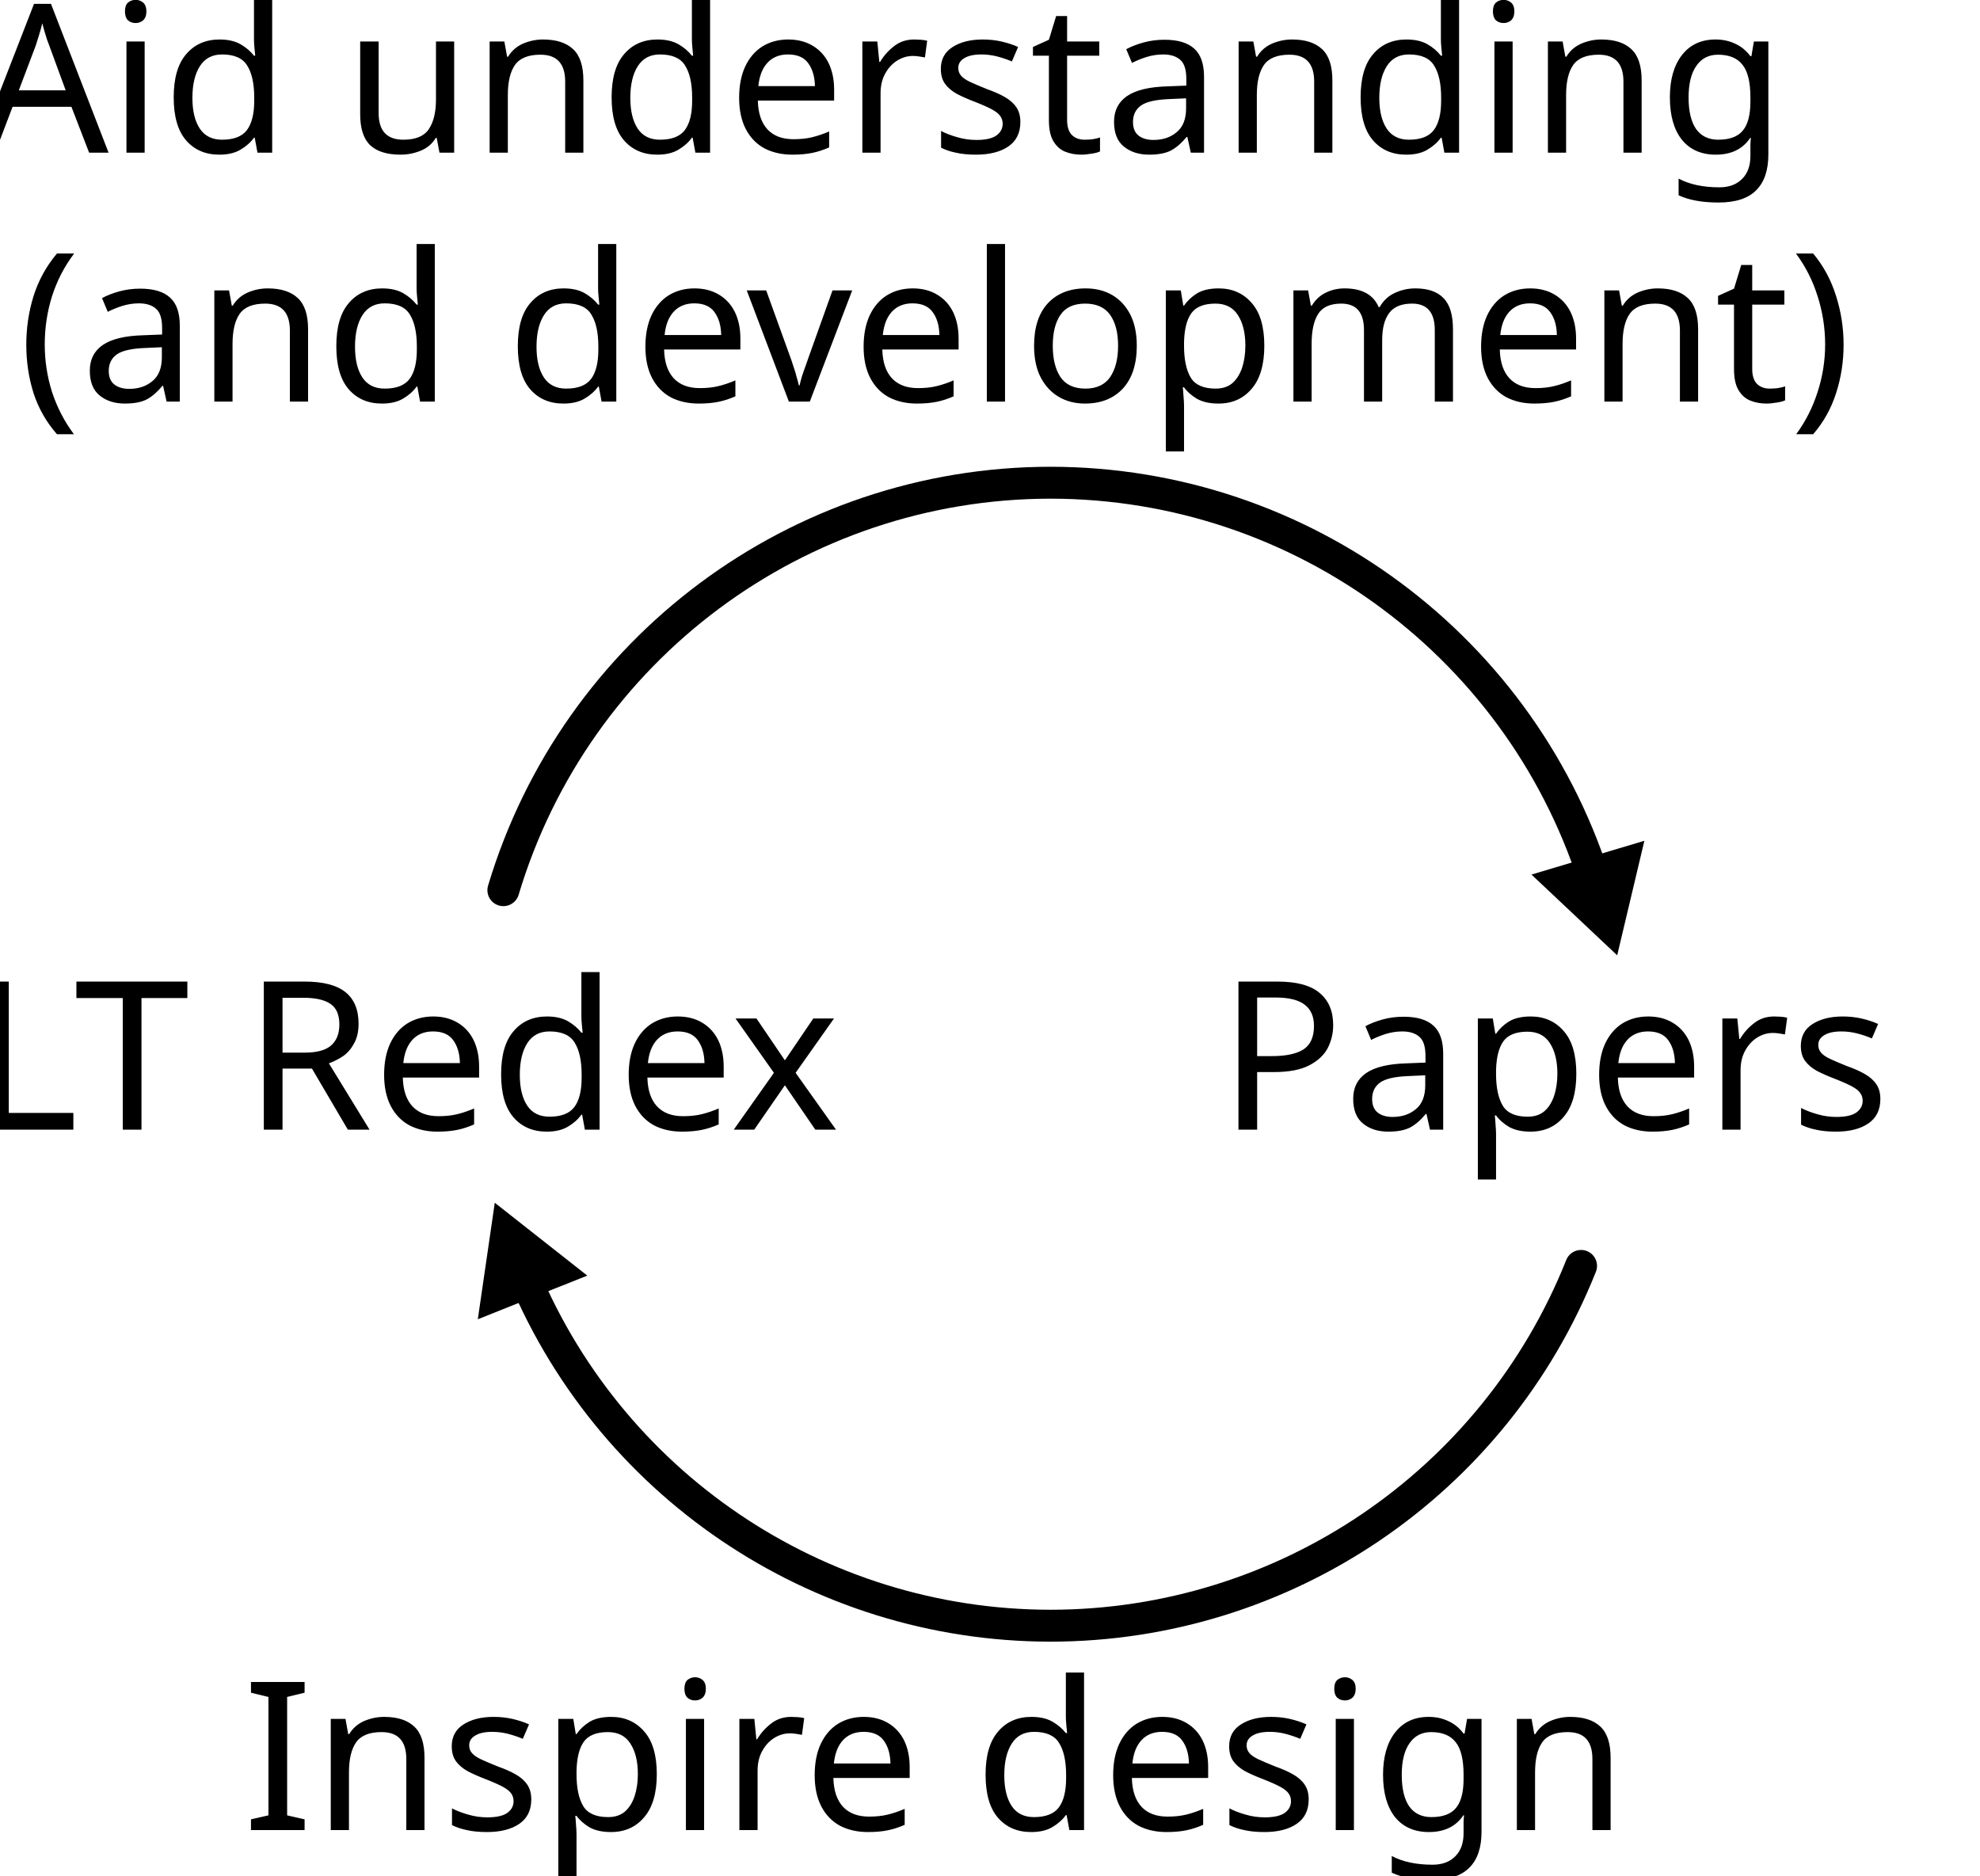
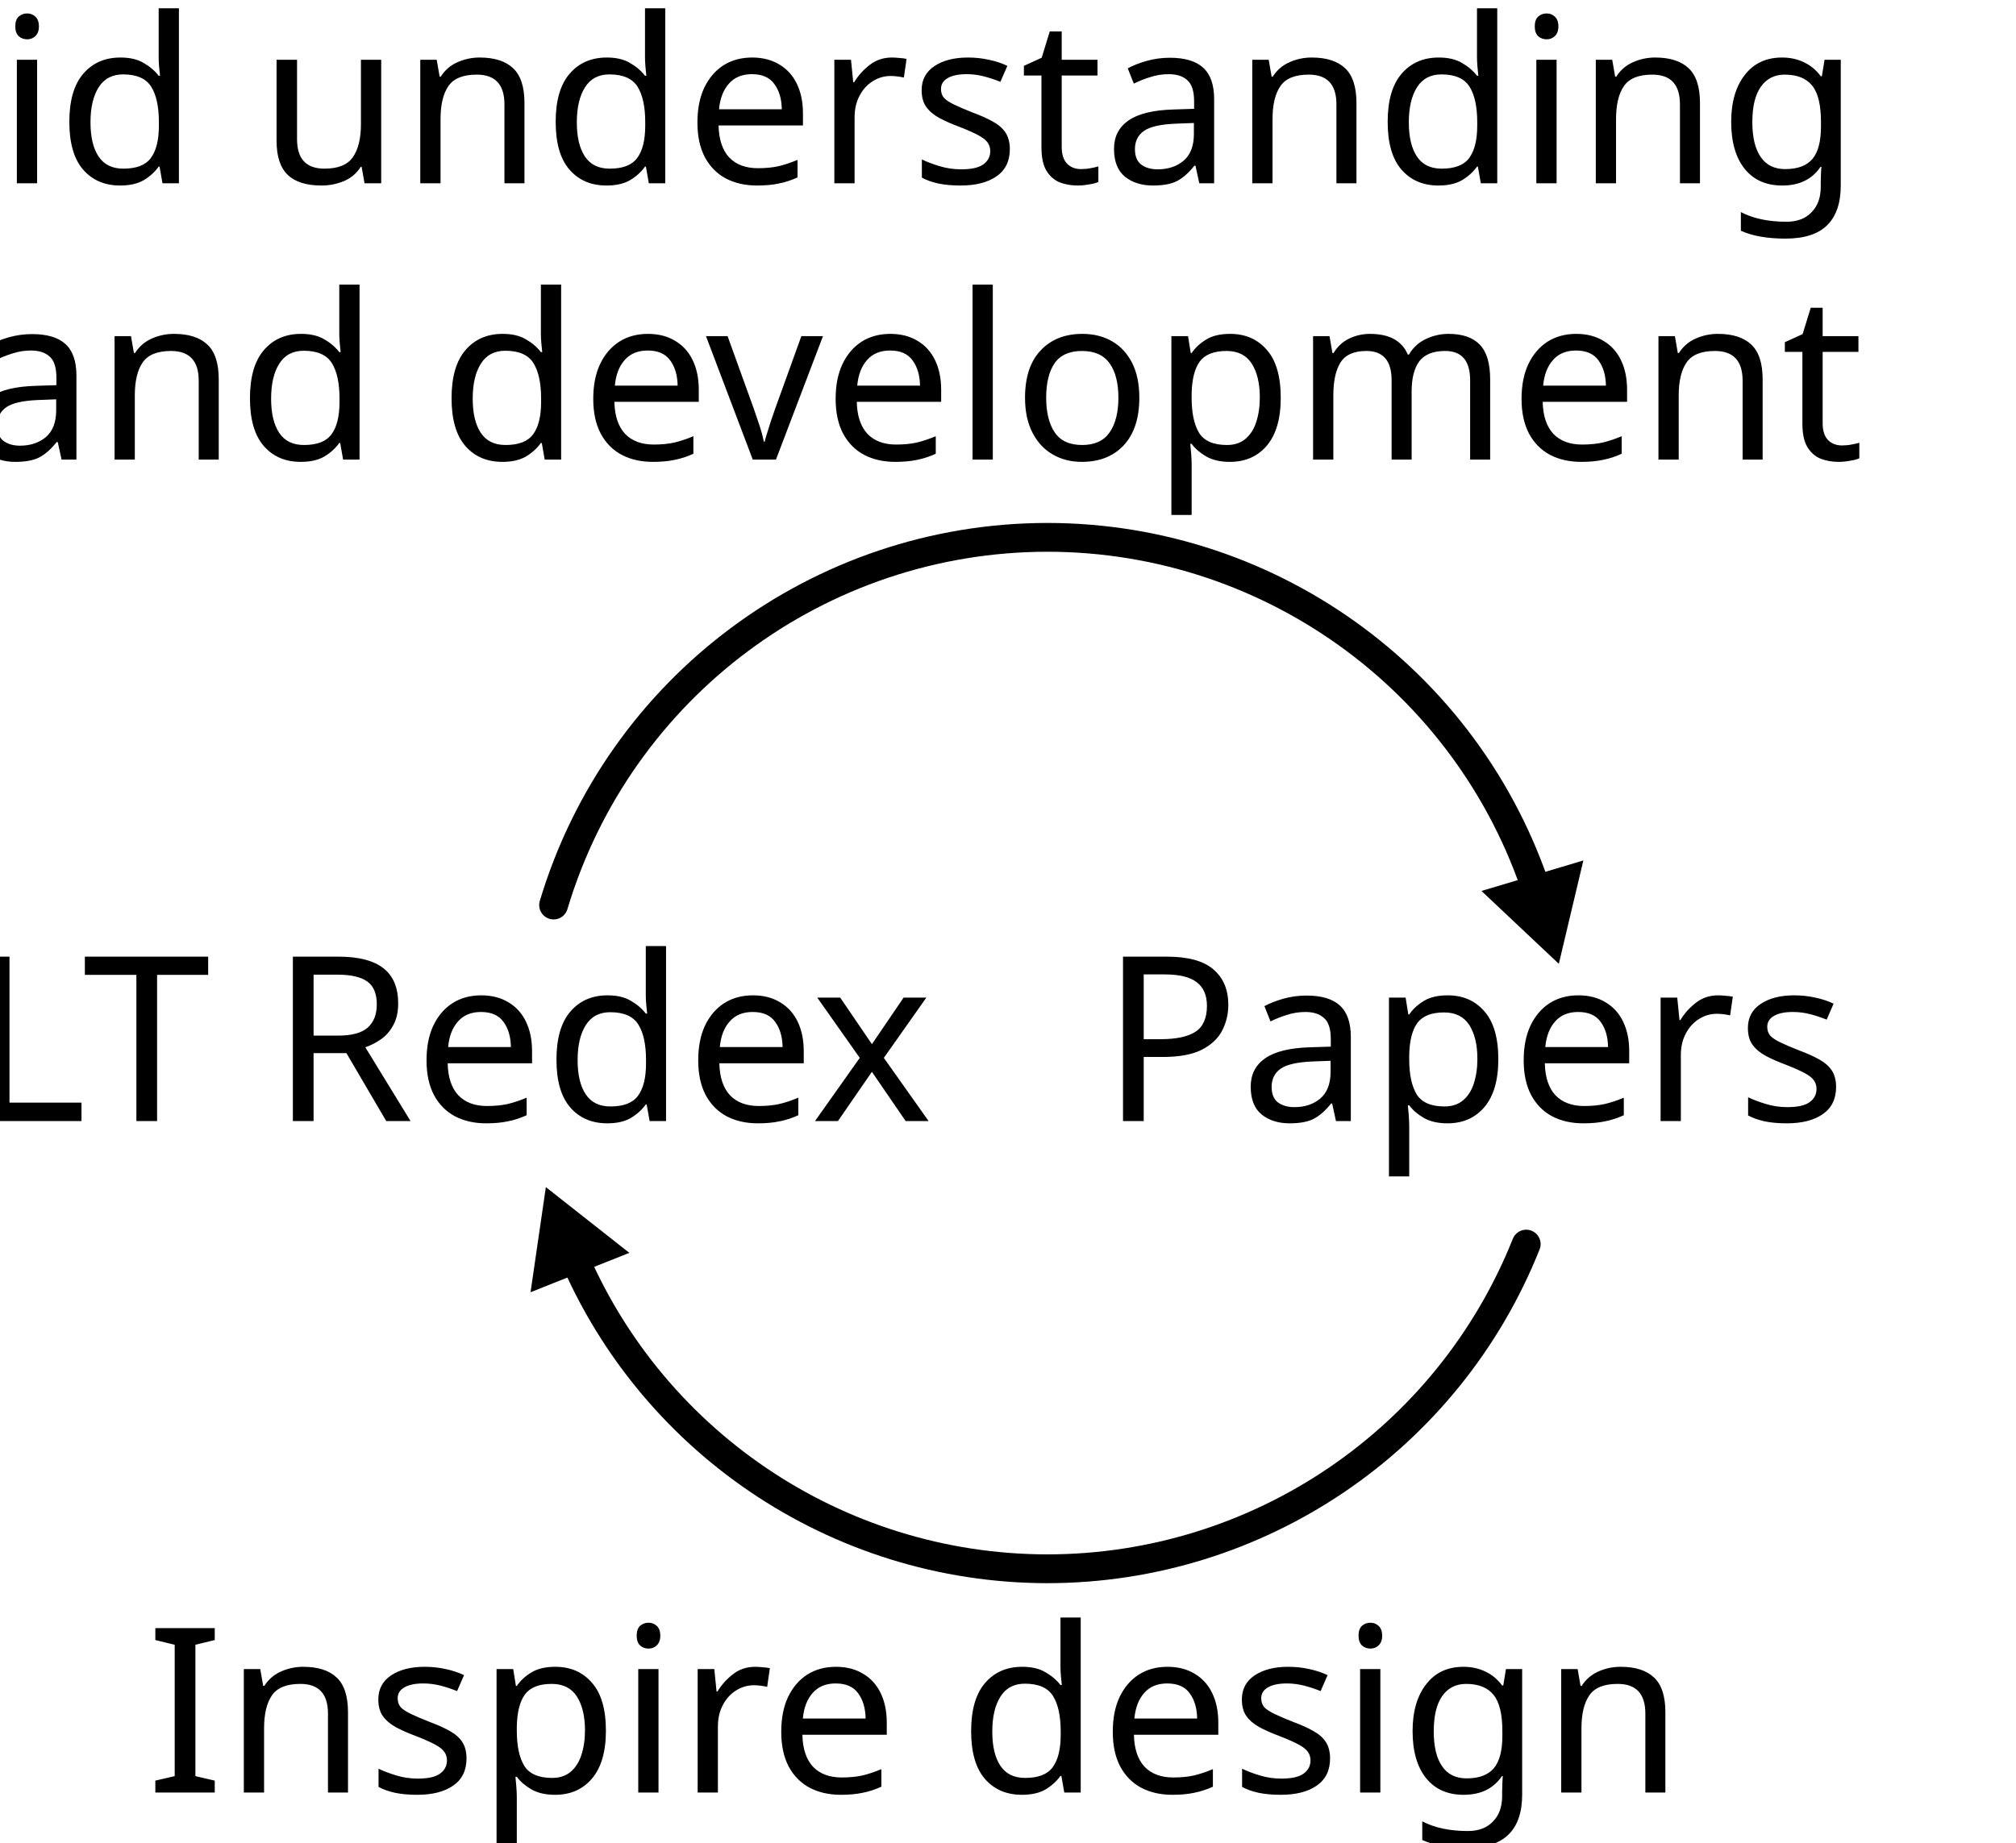
- <svg xmlns="http://www.w3.org/2000/svg" width="124.092" height="117.544" viewBox="0 0 124.092 117.544" version="1.1" id="svg8">
+ <svg xmlns="http://www.w3.org/2000/svg" width="140" height="128" viewBox="0 0 140 128" version="1.1" id="svg8">
  <defs id="defs2">
    <marker style="overflow:visible" id="marker2520" refX="0" refY="0" orient="auto">
      <path transform="scale(0.3)" style="fill:#000000;fill-opacity:1;fill-rule:evenodd;stroke:#000000;stroke-width:1pt;stroke-opacity:1" d="M 5.77,0 -2.88,5 V -5 Z" id="path2518" />
    </marker>
    <marker style="overflow:visible" id="marker2351" refX="0" refY="0" orient="auto">
      <path transform="scale(0.3)" style="fill:#000000;fill-opacity:1;fill-rule:evenodd;stroke:#000000;stroke-width:1pt;stroke-opacity:1" d="M 5.77,0 -2.88,5 V -5 Z" id="path2349" />
    </marker>
  </defs>
-   <g id="layer1" transform="translate(-283.7543,-378.7979)">
-     <text xml:space="preserve" style="font-style:normal;font-variant:normal;font-weight:normal;font-stretch:normal;font-size:13px;line-height:1.2;font-family:Charter;-inkscape-font-specification:Charter;text-align:center;letter-spacing:0px;word-spacing:0px;text-anchor:middle;fill:#000000;fill-opacity:1;stroke:none" x="313.644" y="449.603" id="text12">
+   <g id="layer1" transform="translate(-276.8566,-371.7307)">
+     <text xml:space="preserve" style="font-style:normal;font-variant:normal;font-weight:normal;font-stretch:normal;font-size:16px;line-height:1.2;font-family:Charter;-inkscape-font-specification:Charter;text-align:center;letter-spacing:0px;word-spacing:0px;text-anchor:middle;fill:#000000;fill-opacity:1;stroke:none" x="313.644" y="449.603" id="text12">
      <tspan id="tspan10" x="313.644" y="449.603">PLT Redex</tspan>
    </text>
-     <text id="text16" y="449.603" x="389.595" style="font-style:normal;font-variant:normal;font-weight:normal;font-stretch:normal;font-size:13px;line-height:1.2;font-family:Charter;-inkscape-font-specification:Charter;text-align:center;letter-spacing:0px;word-spacing:0px;text-anchor:middle;fill:#000000;fill-opacity:1;stroke:none" xml:space="preserve">
+     <text id="text16" y="449.603" x="389.595" style="font-style:normal;font-variant:normal;font-weight:normal;font-stretch:normal;font-size:16px;line-height:1.2;font-family:Charter;-inkscape-font-specification:Charter;text-align:center;letter-spacing:0px;word-spacing:0px;text-anchor:middle;fill:#000000;fill-opacity:1;stroke:none" xml:space="preserve">
      <tspan y="449.603" x="389.595" id="tspan14">Papers</tspan>
    </text>
    <path style="opacity:1;vector-effect:none;fill:none;fill-opacity:1;fill-rule:nonzero;stroke:#000000;stroke-width:2;stroke-linecap:round;stroke-linejoin:miter;stroke-miterlimit:4;stroke-dasharray:none;stroke-dashoffset:0;stroke-opacity:1;marker-end:url(#marker2351);paint-order:normal" d="m 382.844,458.146 c -5.429,13.614 -18.603,22.547 -33.26,22.553 -14.65,-0.013 -27.815,-8.945 -33.242,-22.553" id="path2328" />
-     <text id="text2379" y="493.508" x="350.804" style="font-style:normal;font-variant:normal;font-weight:normal;font-stretch:normal;font-size:13px;line-height:1.2;font-family:Charter;-inkscape-font-specification:Charter;text-align:center;letter-spacing:0px;word-spacing:0px;text-anchor:middle;fill:#000000;fill-opacity:1;stroke:none" xml:space="preserve">
-       <tspan y="493.508" x="350.804" id="tspan2389">Inspire design</tspan>
+     <text id="text2379" y="496.243" x="350.804" style="font-style:normal;font-variant:normal;font-weight:normal;font-stretch:normal;font-size:16px;line-height:1.2;font-family:Charter;-inkscape-font-specification:Charter;text-align:center;letter-spacing:0px;word-spacing:0px;text-anchor:middle;fill:#000000;fill-opacity:1;stroke:none" xml:space="preserve">
+       <tspan y="496.243" x="350.804" id="tspan2389">Inspire design</tspan>
    </text>
-     <text xml:space="preserve" style="font-style:normal;font-variant:normal;font-weight:normal;font-stretch:normal;font-size:13px;line-height:1.2;font-family:Charter;-inkscape-font-specification:Charter;text-align:center;letter-spacing:0px;word-spacing:0px;text-anchor:middle;fill:#000000;fill-opacity:1;stroke:none" x="350.804" y="388.366" id="text2407">
-       <tspan id="tspan2405" x="350.804" y="388.366">Aid understanding</tspan>
-       <tspan x="350.804" y="403.966" id="tspan2409">(and development)</tspan>
+     <text xml:space="preserve" style="font-style:normal;font-variant:normal;font-weight:normal;font-stretch:normal;font-size:16px;line-height:1.2;font-family:Charter;-inkscape-font-specification:Charter;text-align:center;letter-spacing:0px;word-spacing:0px;text-anchor:middle;fill:#000000;fill-opacity:1;stroke:none" x="350.804" y="384.459" id="text2407">
+       <tspan id="tspan2405" x="350.804" y="384.459">Aid understanding</tspan>
+       <tspan x="350.804" y="403.659" id="tspan2409">and development</tspan>
    </text>
    <path id="path2516" d="m 315.301,434.596 c 4.538,-15.147 18.471,-25.527 34.283,-25.541 15.819,0.006 29.761,10.388 34.301,25.541" style="opacity:1;vector-effect:none;fill:none;fill-opacity:1;fill-rule:nonzero;stroke:#000000;stroke-width:2;stroke-linecap:round;stroke-linejoin:miter;stroke-miterlimit:4;stroke-dasharray:none;stroke-dashoffset:0;stroke-opacity:1;marker-end:url(#marker2520);paint-order:normal" />
  </g>
</svg>
